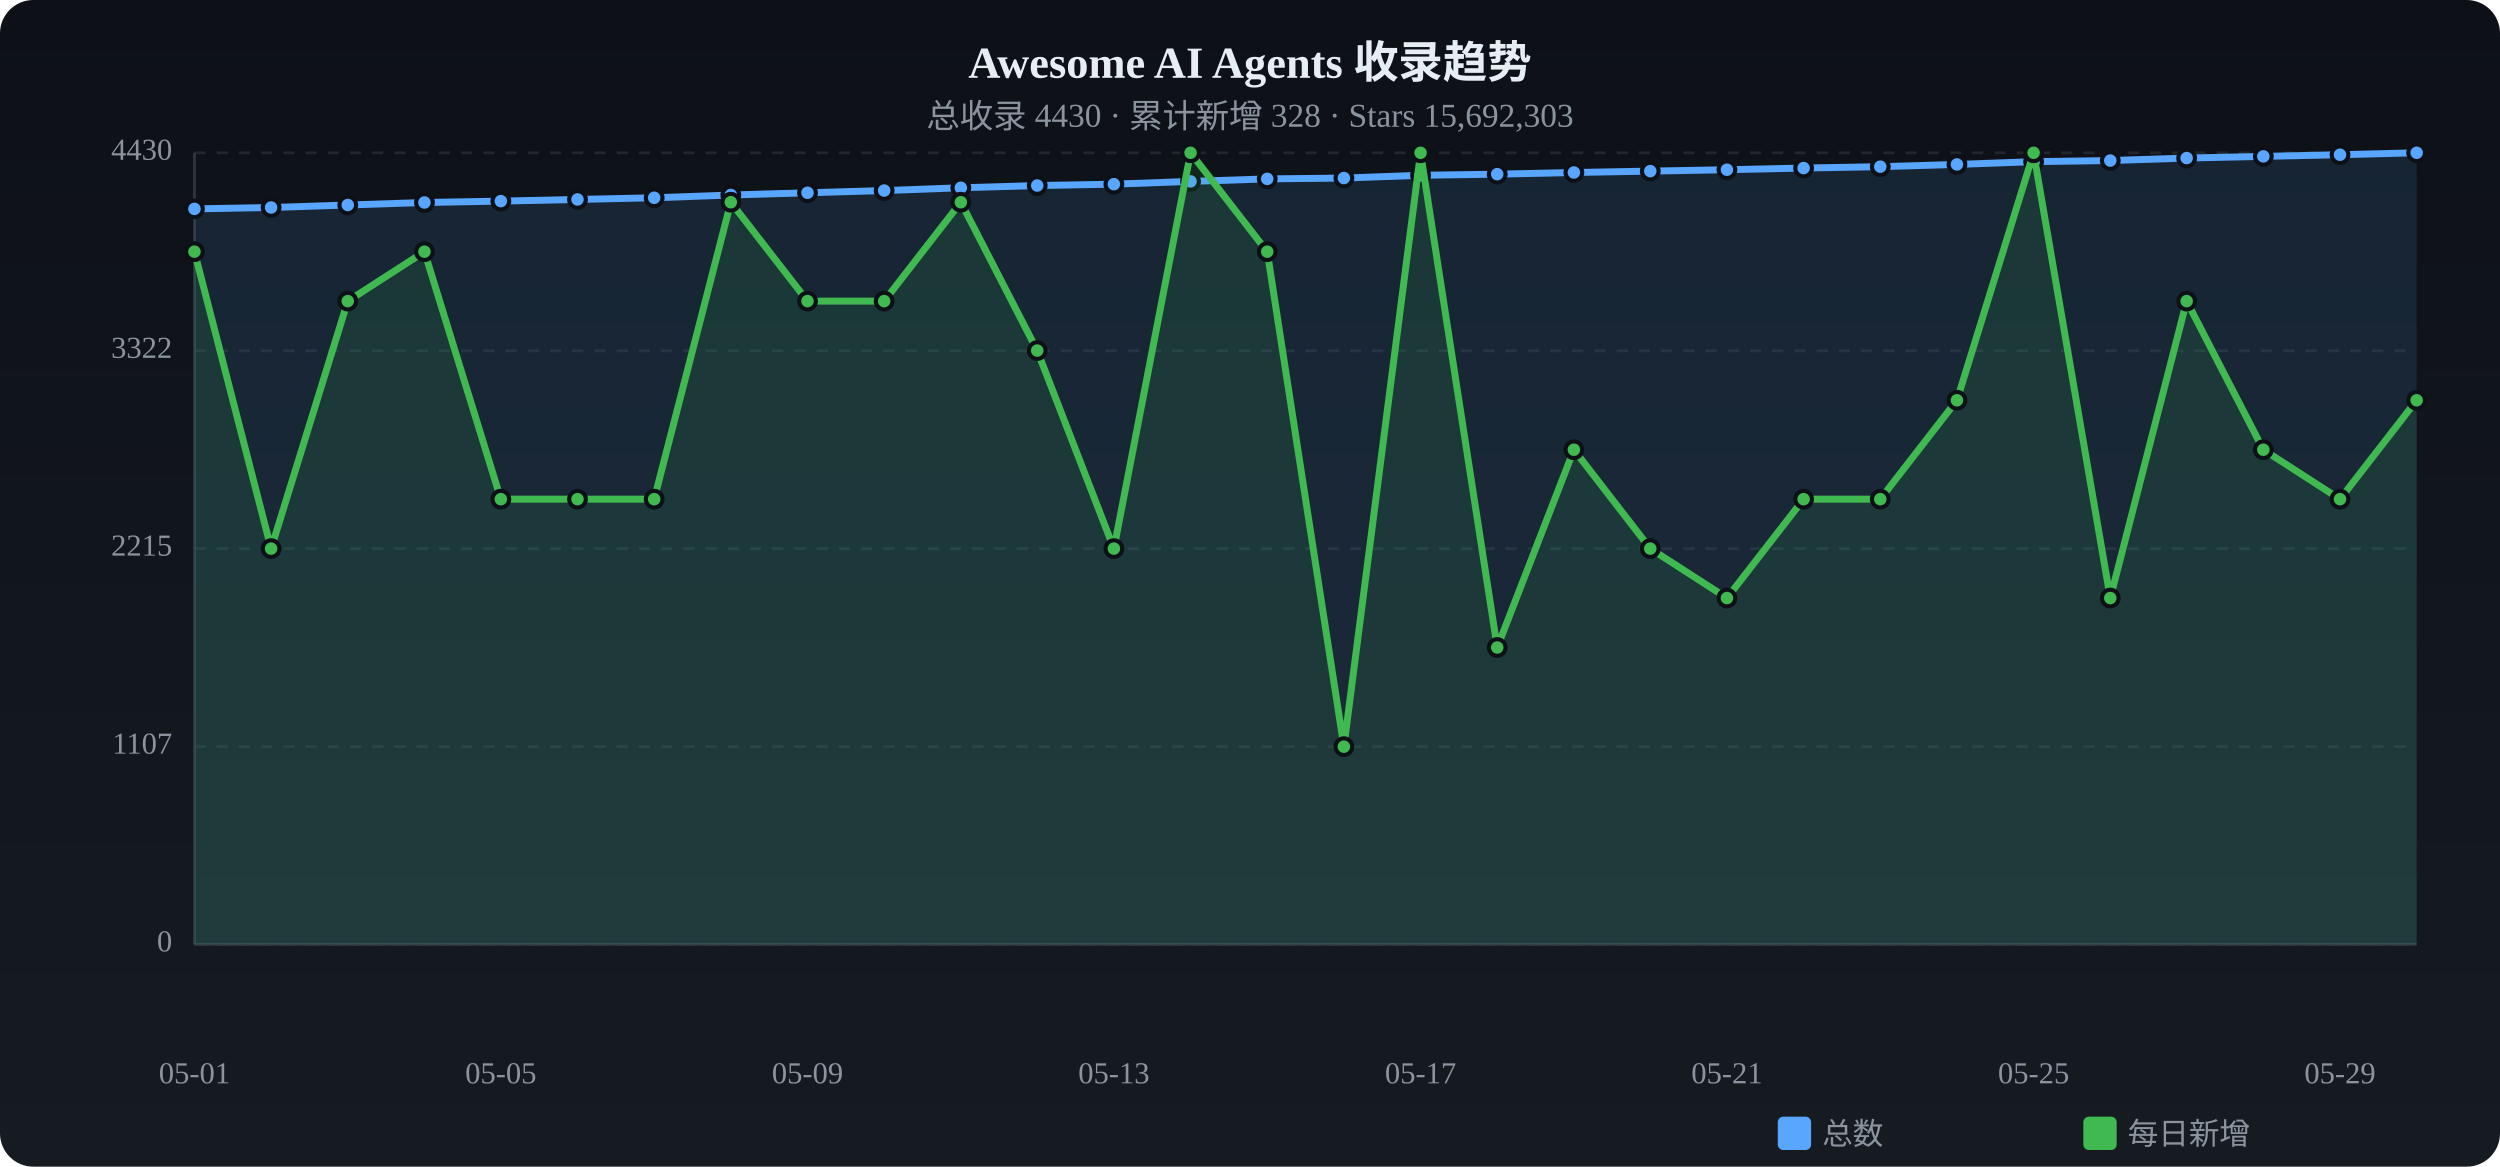
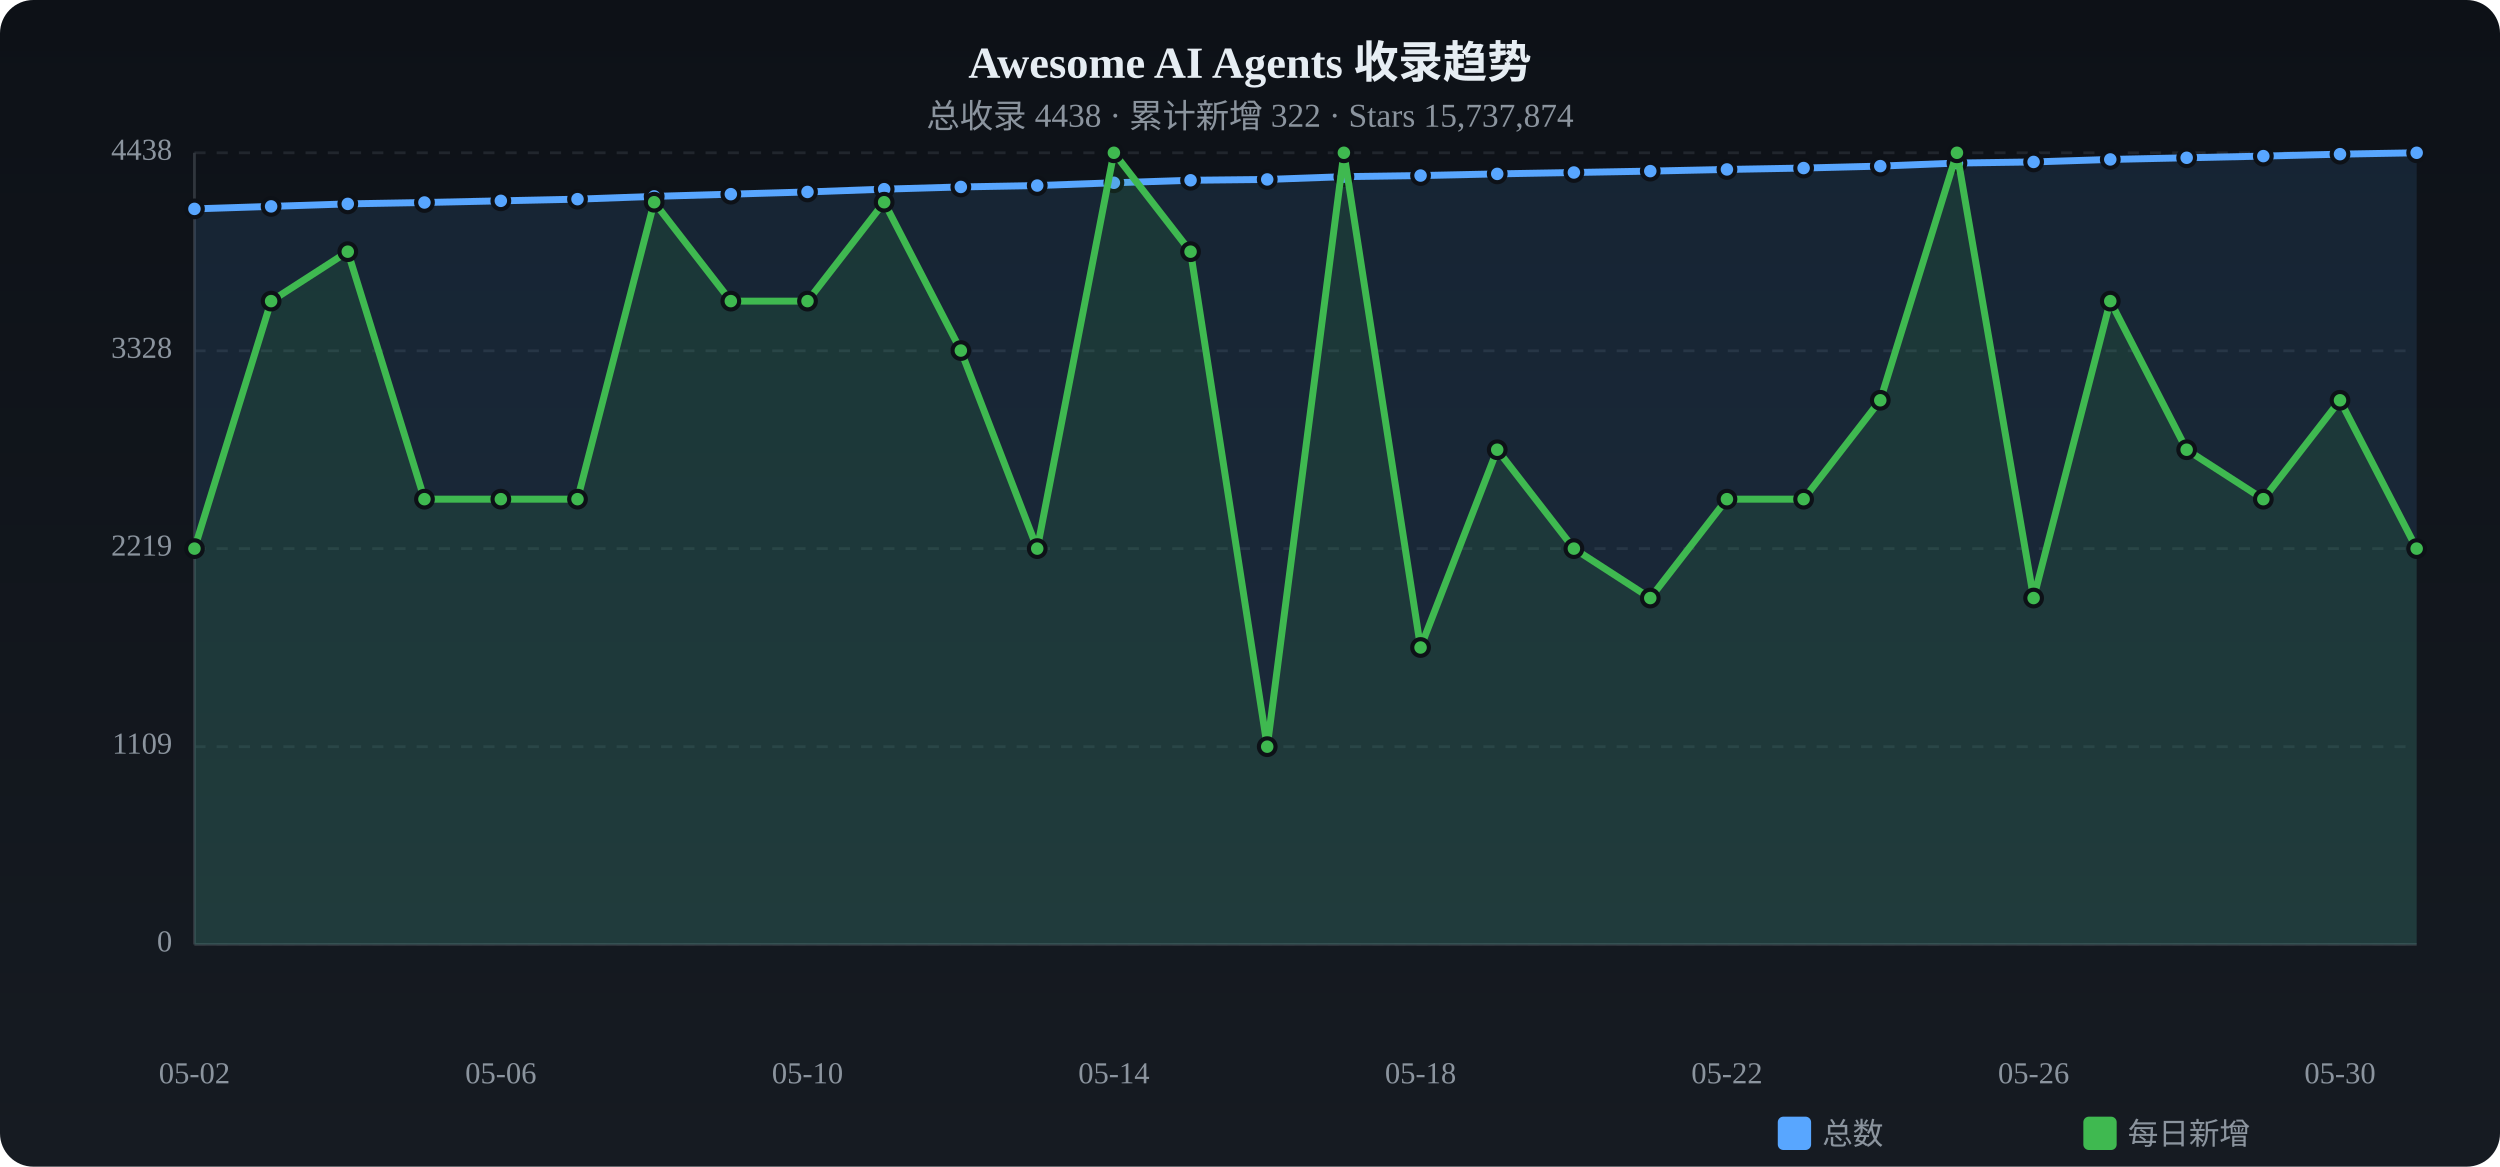
<svg xmlns="http://www.w3.org/2000/svg" viewBox="0 0 900 420" width="900" height="420">
  <defs>
    <linearGradient id="tbg" x1="0%" y1="0%" x2="0%" y2="100%">
      <stop offset="0%" stop-color="#0d1117" />
      <stop offset="100%" stop-color="#161b22" />
    </linearGradient>
  </defs>
  <rect width="900" height="420" rx="12" fill="url(#tbg)" />
  <text x="450.0" y="28" text-anchor="middle" fill="#e6edf3" font-size="16" font-weight="bold">Awesome AI Agents 收录趋势</text>
-   <text x="450.0" y="46" text-anchor="middle" fill="#8b949e" font-size="12">总收录 4430 · 累计新增 328 · Stars 15,692,303</text>
+   <text x="450.0" y="46" text-anchor="middle" fill="#8b949e" font-size="12">总收录 4438 · 累计新增 322 · Stars 15,737,874</text>
  <text x="62" y="340.0" text-anchor="end" fill="#8b949e" font-size="11" dominant-baseline="middle">0</text>
  <line x1="70" y1="340.0" x2="870" y2="340.0" stroke="#21262d" stroke-dasharray="4 4" />
-   <text x="62" y="268.8" text-anchor="end" fill="#8b949e" font-size="11" dominant-baseline="middle">1107</text>
+   <text x="62" y="268.8" text-anchor="end" fill="#8b949e" font-size="11" dominant-baseline="middle">1109</text>
  <line x1="70" y1="268.8" x2="870" y2="268.8" stroke="#21262d" stroke-dasharray="4 4" />
-   <text x="62" y="197.5" text-anchor="end" fill="#8b949e" font-size="11" dominant-baseline="middle">2215</text>
+   <text x="62" y="197.5" text-anchor="end" fill="#8b949e" font-size="11" dominant-baseline="middle">2219</text>
  <line x1="70" y1="197.5" x2="870" y2="197.5" stroke="#21262d" stroke-dasharray="4 4" />
-   <text x="62" y="126.3" text-anchor="end" fill="#8b949e" font-size="11" dominant-baseline="middle">3322</text>
+   <text x="62" y="126.3" text-anchor="end" fill="#8b949e" font-size="11" dominant-baseline="middle">3328</text>
  <line x1="70" y1="126.3" x2="870" y2="126.3" stroke="#21262d" stroke-dasharray="4 4" />
-   <text x="62" y="55.0" text-anchor="end" fill="#8b949e" font-size="11" dominant-baseline="middle">4430</text>
+   <text x="62" y="55.0" text-anchor="end" fill="#8b949e" font-size="11" dominant-baseline="middle">4438</text>
  <line x1="70" y1="55.0" x2="870" y2="55.0" stroke="#21262d" stroke-dasharray="4 4" />
  <line x1="70" y1="55" x2="70" y2="340" stroke="#30363d" />
  <line x1="70" y1="340" x2="870" y2="340" stroke="#30363d" />
-   <path d="M70.0,75.2 L97.6,74.7 L125.2,73.8 L152.8,72.9 L180.3,72.4 L207.9,71.8 L235.5,71.2 L263.1,70.2 L290.7,69.4 L318.3,68.6 L345.9,67.6 L373.4,66.8 L401.0,66.3 L428.6,65.3 L456.2,64.4 L483.8,64.1 L511.4,63.1 L539.0,62.7 L566.6,62.1 L594.1,61.6 L621.7,61.1 L649.3,60.5 L676.9,60.0 L704.5,59.2 L732.1,58.2 L759.7,57.8 L787.2,56.9 L814.8,56.3 L842.4,55.7 L870.0,55.0 L870.0,340 L70.0,340 Z" fill="#58a6ff" opacity="0.12" />
-   <polyline points="70.0,75.2 97.6,74.7 125.2,73.8 152.8,72.9 180.3,72.4 207.9,71.8 235.5,71.2 263.1,70.2 290.7,69.4 318.3,68.6 345.9,67.6 373.4,66.8 401.0,66.3 428.6,65.3 456.2,64.4 483.8,64.1 511.4,63.1 539.0,62.7 566.6,62.1 594.1,61.6 621.7,61.1 649.3,60.5 676.9,60.0 704.5,59.2 732.1,58.2 759.7,57.8 787.2,56.9 814.8,56.3 842.4,55.7 870.0,55.0" fill="none" stroke="#58a6ff" stroke-width="2.5" stroke-linecap="round" stroke-linejoin="round" />
+   <path d="M70.0,75.2 L97.6,74.3 L125.2,73.4 L152.8,72.9 L180.3,72.3 L207.9,71.7 L235.5,70.7 L263.1,69.9 L290.7,69.1 L318.3,68.1 L345.9,67.3 L373.4,66.8 L401.0,65.8 L428.6,64.9 L456.2,64.6 L483.8,63.6 L511.4,63.2 L539.0,62.6 L566.6,62.1 L594.1,61.6 L621.7,61.0 L649.3,60.5 L676.9,59.8 L704.5,58.7 L732.1,58.3 L759.7,57.4 L787.2,56.8 L814.8,56.2 L842.4,55.5 L870.0,55.0 L870.0,340 L70.0,340 Z" fill="#58a6ff" opacity="0.12" />
+   <polyline points="70.0,75.2 97.6,74.3 125.2,73.4 152.8,72.9 180.3,72.3 207.9,71.7 235.5,70.7 263.1,69.9 290.7,69.1 318.3,68.1 345.9,67.3 373.4,66.8 401.0,65.8 428.6,64.9 456.2,64.6 483.8,63.6 511.4,63.2 539.0,62.6 566.6,62.1 594.1,61.6 621.7,61.0 649.3,60.5 676.9,59.8 704.5,58.7 732.1,58.3 759.7,57.4 787.2,56.8 814.8,56.2 842.4,55.5 870.0,55.0" fill="none" stroke="#58a6ff" stroke-width="2.5" stroke-linecap="round" stroke-linejoin="round" />
  <circle cx="70.0" cy="75.2" r="3" fill="#58a6ff" stroke="#0d1117" stroke-width="1.5" />
-   <circle cx="97.6" cy="74.7" r="3" fill="#58a6ff" stroke="#0d1117" stroke-width="1.5" />
-   <circle cx="125.2" cy="73.8" r="3" fill="#58a6ff" stroke="#0d1117" stroke-width="1.5" />
+   <circle cx="97.6" cy="74.3" r="3" fill="#58a6ff" stroke="#0d1117" stroke-width="1.5" />
+   <circle cx="125.2" cy="73.4" r="3" fill="#58a6ff" stroke="#0d1117" stroke-width="1.5" />
  <circle cx="152.8" cy="72.9" r="3" fill="#58a6ff" stroke="#0d1117" stroke-width="1.5" />
-   <circle cx="180.3" cy="72.4" r="3" fill="#58a6ff" stroke="#0d1117" stroke-width="1.5" />
-   <circle cx="207.9" cy="71.8" r="3" fill="#58a6ff" stroke="#0d1117" stroke-width="1.5" />
-   <circle cx="235.5" cy="71.2" r="3" fill="#58a6ff" stroke="#0d1117" stroke-width="1.5" />
-   <circle cx="263.1" cy="70.2" r="3" fill="#58a6ff" stroke="#0d1117" stroke-width="1.5" />
-   <circle cx="290.7" cy="69.4" r="3" fill="#58a6ff" stroke="#0d1117" stroke-width="1.5" />
-   <circle cx="318.3" cy="68.6" r="3" fill="#58a6ff" stroke="#0d1117" stroke-width="1.5" />
-   <circle cx="345.9" cy="67.6" r="3" fill="#58a6ff" stroke="#0d1117" stroke-width="1.5" />
+   <circle cx="180.3" cy="72.3" r="3" fill="#58a6ff" stroke="#0d1117" stroke-width="1.5" />
+   <circle cx="207.9" cy="71.7" r="3" fill="#58a6ff" stroke="#0d1117" stroke-width="1.5" />
+   <circle cx="235.5" cy="70.7" r="3" fill="#58a6ff" stroke="#0d1117" stroke-width="1.5" />
+   <circle cx="263.1" cy="69.9" r="3" fill="#58a6ff" stroke="#0d1117" stroke-width="1.5" />
+   <circle cx="290.7" cy="69.1" r="3" fill="#58a6ff" stroke="#0d1117" stroke-width="1.5" />
+   <circle cx="318.3" cy="68.1" r="3" fill="#58a6ff" stroke="#0d1117" stroke-width="1.5" />
+   <circle cx="345.9" cy="67.3" r="3" fill="#58a6ff" stroke="#0d1117" stroke-width="1.5" />
  <circle cx="373.4" cy="66.8" r="3" fill="#58a6ff" stroke="#0d1117" stroke-width="1.5" />
-   <circle cx="401.0" cy="66.3" r="3" fill="#58a6ff" stroke="#0d1117" stroke-width="1.5" />
-   <circle cx="428.6" cy="65.3" r="3" fill="#58a6ff" stroke="#0d1117" stroke-width="1.5" />
-   <circle cx="456.2" cy="64.4" r="3" fill="#58a6ff" stroke="#0d1117" stroke-width="1.5" />
-   <circle cx="483.8" cy="64.1" r="3" fill="#58a6ff" stroke="#0d1117" stroke-width="1.5" />
-   <circle cx="511.4" cy="63.1" r="3" fill="#58a6ff" stroke="#0d1117" stroke-width="1.5" />
-   <circle cx="539.0" cy="62.7" r="3" fill="#58a6ff" stroke="#0d1117" stroke-width="1.5" />
+   <circle cx="401.0" cy="65.8" r="3" fill="#58a6ff" stroke="#0d1117" stroke-width="1.5" />
+   <circle cx="428.6" cy="64.9" r="3" fill="#58a6ff" stroke="#0d1117" stroke-width="1.5" />
+   <circle cx="456.2" cy="64.6" r="3" fill="#58a6ff" stroke="#0d1117" stroke-width="1.5" />
+   <circle cx="483.8" cy="63.6" r="3" fill="#58a6ff" stroke="#0d1117" stroke-width="1.5" />
+   <circle cx="511.4" cy="63.2" r="3" fill="#58a6ff" stroke="#0d1117" stroke-width="1.5" />
+   <circle cx="539.0" cy="62.6" r="3" fill="#58a6ff" stroke="#0d1117" stroke-width="1.5" />
  <circle cx="566.6" cy="62.1" r="3" fill="#58a6ff" stroke="#0d1117" stroke-width="1.5" />
  <circle cx="594.1" cy="61.6" r="3" fill="#58a6ff" stroke="#0d1117" stroke-width="1.5" />
-   <circle cx="621.7" cy="61.1" r="3" fill="#58a6ff" stroke="#0d1117" stroke-width="1.5" />
+   <circle cx="621.7" cy="61.0" r="3" fill="#58a6ff" stroke="#0d1117" stroke-width="1.5" />
  <circle cx="649.3" cy="60.5" r="3" fill="#58a6ff" stroke="#0d1117" stroke-width="1.5" />
-   <circle cx="676.9" cy="60.0" r="3" fill="#58a6ff" stroke="#0d1117" stroke-width="1.5" />
-   <circle cx="704.5" cy="59.2" r="3" fill="#58a6ff" stroke="#0d1117" stroke-width="1.5" />
-   <circle cx="732.1" cy="58.2" r="3" fill="#58a6ff" stroke="#0d1117" stroke-width="1.5" />
-   <circle cx="759.7" cy="57.8" r="3" fill="#58a6ff" stroke="#0d1117" stroke-width="1.5" />
-   <circle cx="787.2" cy="56.9" r="3" fill="#58a6ff" stroke="#0d1117" stroke-width="1.5" />
-   <circle cx="814.8" cy="56.3" r="3" fill="#58a6ff" stroke="#0d1117" stroke-width="1.5" />
-   <circle cx="842.4" cy="55.7" r="3" fill="#58a6ff" stroke="#0d1117" stroke-width="1.5" />
+   <circle cx="676.9" cy="59.8" r="3" fill="#58a6ff" stroke="#0d1117" stroke-width="1.5" />
+   <circle cx="704.5" cy="58.7" r="3" fill="#58a6ff" stroke="#0d1117" stroke-width="1.5" />
+   <circle cx="732.1" cy="58.3" r="3" fill="#58a6ff" stroke="#0d1117" stroke-width="1.5" />
+   <circle cx="759.7" cy="57.4" r="3" fill="#58a6ff" stroke="#0d1117" stroke-width="1.5" />
+   <circle cx="787.2" cy="56.8" r="3" fill="#58a6ff" stroke="#0d1117" stroke-width="1.5" />
+   <circle cx="814.8" cy="56.2" r="3" fill="#58a6ff" stroke="#0d1117" stroke-width="1.5" />
+   <circle cx="842.4" cy="55.5" r="3" fill="#58a6ff" stroke="#0d1117" stroke-width="1.5" />
  <circle cx="870.0" cy="55.0" r="3" fill="#58a6ff" stroke="#0d1117" stroke-width="1.5" />
-   <path d="M70.0,90.6 L97.6,197.5 L125.2,108.4 L152.8,90.6 L180.3,179.7 L207.9,179.7 L235.5,179.7 L263.1,72.8 L290.7,108.4 L318.3,108.4 L345.9,72.8 L373.4,126.2 L401.0,197.5 L428.6,55.0 L456.2,90.6 L483.8,268.8 L511.4,55.0 L539.0,233.1 L566.6,161.9 L594.1,197.5 L621.7,215.3 L649.3,179.7 L676.9,179.7 L704.5,144.1 L732.1,55.0 L759.7,215.3 L787.2,108.4 L814.8,161.9 L842.4,179.7 L870.0,144.1 L870.0,340 L70.0,340 Z" fill="#3fb950" opacity="0.12" />
-   <polyline points="70.0,90.6 97.6,197.5 125.2,108.4 152.8,90.6 180.3,179.7 207.9,179.7 235.5,179.7 263.1,72.8 290.7,108.4 318.3,108.4 345.9,72.8 373.4,126.2 401.0,197.5 428.6,55.0 456.2,90.6 483.8,268.8 511.4,55.0 539.0,233.1 566.6,161.9 594.1,197.5 621.7,215.3 649.3,179.7 676.9,179.7 704.5,144.1 732.1,55.0 759.7,215.3 787.2,108.4 814.8,161.9 842.4,179.7 870.0,144.1" fill="none" stroke="#3fb950" stroke-width="2.5" stroke-linecap="round" stroke-linejoin="round" />
-   <circle cx="70.0" cy="90.6" r="3" fill="#3fb950" stroke="#0d1117" stroke-width="1.5" />
-   <circle cx="97.6" cy="197.5" r="3" fill="#3fb950" stroke="#0d1117" stroke-width="1.5" />
-   <circle cx="125.2" cy="108.4" r="3" fill="#3fb950" stroke="#0d1117" stroke-width="1.5" />
-   <circle cx="152.8" cy="90.6" r="3" fill="#3fb950" stroke="#0d1117" stroke-width="1.5" />
+   <path d="M70.0,197.5 L97.6,108.4 L125.2,90.6 L152.8,179.7 L180.3,179.7 L207.9,179.7 L235.5,72.8 L263.1,108.4 L290.7,108.4 L318.3,72.8 L345.9,126.2 L373.4,197.5 L401.0,55.0 L428.6,90.6 L456.2,268.8 L483.8,55.0 L511.4,233.1 L539.0,161.9 L566.6,197.5 L594.1,215.3 L621.7,179.7 L649.3,179.7 L676.9,144.1 L704.5,55.0 L732.1,215.3 L759.7,108.4 L787.2,161.9 L814.8,179.7 L842.4,144.1 L870.0,197.5 L870.0,340 L70.0,340 Z" fill="#3fb950" opacity="0.12" />
+   <polyline points="70.0,197.5 97.6,108.4 125.2,90.6 152.8,179.7 180.3,179.7 207.9,179.7 235.5,72.8 263.1,108.4 290.7,108.4 318.3,72.8 345.9,126.2 373.4,197.5 401.0,55.0 428.6,90.6 456.2,268.8 483.8,55.0 511.4,233.1 539.0,161.9 566.6,197.5 594.1,215.3 621.7,179.7 649.3,179.7 676.9,144.1 704.5,55.0 732.1,215.3 759.7,108.4 787.2,161.9 814.8,179.7 842.4,144.1 870.0,197.5" fill="none" stroke="#3fb950" stroke-width="2.5" stroke-linecap="round" stroke-linejoin="round" />
+   <circle cx="70.0" cy="197.5" r="3" fill="#3fb950" stroke="#0d1117" stroke-width="1.5" />
+   <circle cx="97.6" cy="108.4" r="3" fill="#3fb950" stroke="#0d1117" stroke-width="1.5" />
+   <circle cx="125.2" cy="90.6" r="3" fill="#3fb950" stroke="#0d1117" stroke-width="1.5" />
+   <circle cx="152.8" cy="179.7" r="3" fill="#3fb950" stroke="#0d1117" stroke-width="1.5" />
  <circle cx="180.3" cy="179.7" r="3" fill="#3fb950" stroke="#0d1117" stroke-width="1.5" />
  <circle cx="207.9" cy="179.7" r="3" fill="#3fb950" stroke="#0d1117" stroke-width="1.5" />
-   <circle cx="235.5" cy="179.7" r="3" fill="#3fb950" stroke="#0d1117" stroke-width="1.5" />
-   <circle cx="263.1" cy="72.8" r="3" fill="#3fb950" stroke="#0d1117" stroke-width="1.5" />
+   <circle cx="235.5" cy="72.8" r="3" fill="#3fb950" stroke="#0d1117" stroke-width="1.5" />
+   <circle cx="263.1" cy="108.4" r="3" fill="#3fb950" stroke="#0d1117" stroke-width="1.5" />
  <circle cx="290.7" cy="108.4" r="3" fill="#3fb950" stroke="#0d1117" stroke-width="1.5" />
-   <circle cx="318.3" cy="108.4" r="3" fill="#3fb950" stroke="#0d1117" stroke-width="1.5" />
-   <circle cx="345.9" cy="72.8" r="3" fill="#3fb950" stroke="#0d1117" stroke-width="1.5" />
-   <circle cx="373.4" cy="126.2" r="3" fill="#3fb950" stroke="#0d1117" stroke-width="1.5" />
-   <circle cx="401.0" cy="197.5" r="3" fill="#3fb950" stroke="#0d1117" stroke-width="1.5" />
-   <circle cx="428.6" cy="55.0" r="3" fill="#3fb950" stroke="#0d1117" stroke-width="1.5" />
-   <circle cx="456.2" cy="90.6" r="3" fill="#3fb950" stroke="#0d1117" stroke-width="1.5" />
-   <circle cx="483.8" cy="268.8" r="3" fill="#3fb950" stroke="#0d1117" stroke-width="1.5" />
-   <circle cx="511.4" cy="55.0" r="3" fill="#3fb950" stroke="#0d1117" stroke-width="1.5" />
-   <circle cx="539.0" cy="233.1" r="3" fill="#3fb950" stroke="#0d1117" stroke-width="1.5" />
-   <circle cx="566.6" cy="161.9" r="3" fill="#3fb950" stroke="#0d1117" stroke-width="1.5" />
-   <circle cx="594.1" cy="197.5" r="3" fill="#3fb950" stroke="#0d1117" stroke-width="1.5" />
-   <circle cx="621.7" cy="215.3" r="3" fill="#3fb950" stroke="#0d1117" stroke-width="1.5" />
+   <circle cx="318.3" cy="72.8" r="3" fill="#3fb950" stroke="#0d1117" stroke-width="1.5" />
+   <circle cx="345.9" cy="126.2" r="3" fill="#3fb950" stroke="#0d1117" stroke-width="1.5" />
+   <circle cx="373.4" cy="197.5" r="3" fill="#3fb950" stroke="#0d1117" stroke-width="1.5" />
+   <circle cx="401.0" cy="55.0" r="3" fill="#3fb950" stroke="#0d1117" stroke-width="1.5" />
+   <circle cx="428.6" cy="90.6" r="3" fill="#3fb950" stroke="#0d1117" stroke-width="1.5" />
+   <circle cx="456.2" cy="268.8" r="3" fill="#3fb950" stroke="#0d1117" stroke-width="1.5" />
+   <circle cx="483.8" cy="55.0" r="3" fill="#3fb950" stroke="#0d1117" stroke-width="1.5" />
+   <circle cx="511.4" cy="233.1" r="3" fill="#3fb950" stroke="#0d1117" stroke-width="1.5" />
+   <circle cx="539.0" cy="161.9" r="3" fill="#3fb950" stroke="#0d1117" stroke-width="1.5" />
+   <circle cx="566.6" cy="197.5" r="3" fill="#3fb950" stroke="#0d1117" stroke-width="1.5" />
+   <circle cx="594.1" cy="215.3" r="3" fill="#3fb950" stroke="#0d1117" stroke-width="1.5" />
+   <circle cx="621.7" cy="179.7" r="3" fill="#3fb950" stroke="#0d1117" stroke-width="1.5" />
  <circle cx="649.3" cy="179.7" r="3" fill="#3fb950" stroke="#0d1117" stroke-width="1.5" />
-   <circle cx="676.9" cy="179.7" r="3" fill="#3fb950" stroke="#0d1117" stroke-width="1.5" />
-   <circle cx="704.5" cy="144.1" r="3" fill="#3fb950" stroke="#0d1117" stroke-width="1.5" />
-   <circle cx="732.1" cy="55.0" r="3" fill="#3fb950" stroke="#0d1117" stroke-width="1.5" />
-   <circle cx="759.7" cy="215.3" r="3" fill="#3fb950" stroke="#0d1117" stroke-width="1.5" />
-   <circle cx="787.2" cy="108.4" r="3" fill="#3fb950" stroke="#0d1117" stroke-width="1.5" />
-   <circle cx="814.8" cy="161.9" r="3" fill="#3fb950" stroke="#0d1117" stroke-width="1.5" />
-   <circle cx="842.4" cy="179.7" r="3" fill="#3fb950" stroke="#0d1117" stroke-width="1.5" />
-   <circle cx="870.0" cy="144.1" r="3" fill="#3fb950" stroke="#0d1117" stroke-width="1.5" />
-   <text x="70.0" y="390" text-anchor="middle" fill="#8b949e" font-size="11">05-01</text>
-   <text x="180.3" y="390" text-anchor="middle" fill="#8b949e" font-size="11">05-05</text>
-   <text x="290.7" y="390" text-anchor="middle" fill="#8b949e" font-size="11">05-09</text>
-   <text x="401.0" y="390" text-anchor="middle" fill="#8b949e" font-size="11">05-13</text>
-   <text x="511.4" y="390" text-anchor="middle" fill="#8b949e" font-size="11">05-17</text>
-   <text x="621.7" y="390" text-anchor="middle" fill="#8b949e" font-size="11">05-21</text>
-   <text x="732.1" y="390" text-anchor="middle" fill="#8b949e" font-size="11">05-25</text>
-   <text x="842.4" y="390" text-anchor="middle" fill="#8b949e" font-size="11">05-29</text>
+   <circle cx="676.9" cy="144.1" r="3" fill="#3fb950" stroke="#0d1117" stroke-width="1.5" />
+   <circle cx="704.5" cy="55.0" r="3" fill="#3fb950" stroke="#0d1117" stroke-width="1.5" />
+   <circle cx="732.1" cy="215.3" r="3" fill="#3fb950" stroke="#0d1117" stroke-width="1.5" />
+   <circle cx="759.7" cy="108.4" r="3" fill="#3fb950" stroke="#0d1117" stroke-width="1.5" />
+   <circle cx="787.2" cy="161.9" r="3" fill="#3fb950" stroke="#0d1117" stroke-width="1.5" />
+   <circle cx="814.8" cy="179.7" r="3" fill="#3fb950" stroke="#0d1117" stroke-width="1.5" />
+   <circle cx="842.4" cy="144.1" r="3" fill="#3fb950" stroke="#0d1117" stroke-width="1.5" />
+   <circle cx="870.0" cy="197.5" r="3" fill="#3fb950" stroke="#0d1117" stroke-width="1.5" />
+   <text x="70.0" y="390" text-anchor="middle" fill="#8b949e" font-size="11">05-02</text>
+   <text x="180.3" y="390" text-anchor="middle" fill="#8b949e" font-size="11">05-06</text>
+   <text x="290.7" y="390" text-anchor="middle" fill="#8b949e" font-size="11">05-10</text>
+   <text x="401.0" y="390" text-anchor="middle" fill="#8b949e" font-size="11">05-14</text>
+   <text x="511.4" y="390" text-anchor="middle" fill="#8b949e" font-size="11">05-18</text>
+   <text x="621.7" y="390" text-anchor="middle" fill="#8b949e" font-size="11">05-22</text>
+   <text x="732.1" y="390" text-anchor="middle" fill="#8b949e" font-size="11">05-26</text>
+   <text x="842.4" y="390" text-anchor="middle" fill="#8b949e" font-size="11">05-30</text>
  <rect x="640" y="402" width="12" height="12" rx="2" fill="#58a6ff" />
  <text x="656" y="412" fill="#8b949e" font-size="11">总数</text>
  <rect x="750" y="402" width="12" height="12" rx="2" fill="#3fb950" />
  <text x="766" y="412" fill="#8b949e" font-size="11">每日新增</text>
</svg>
